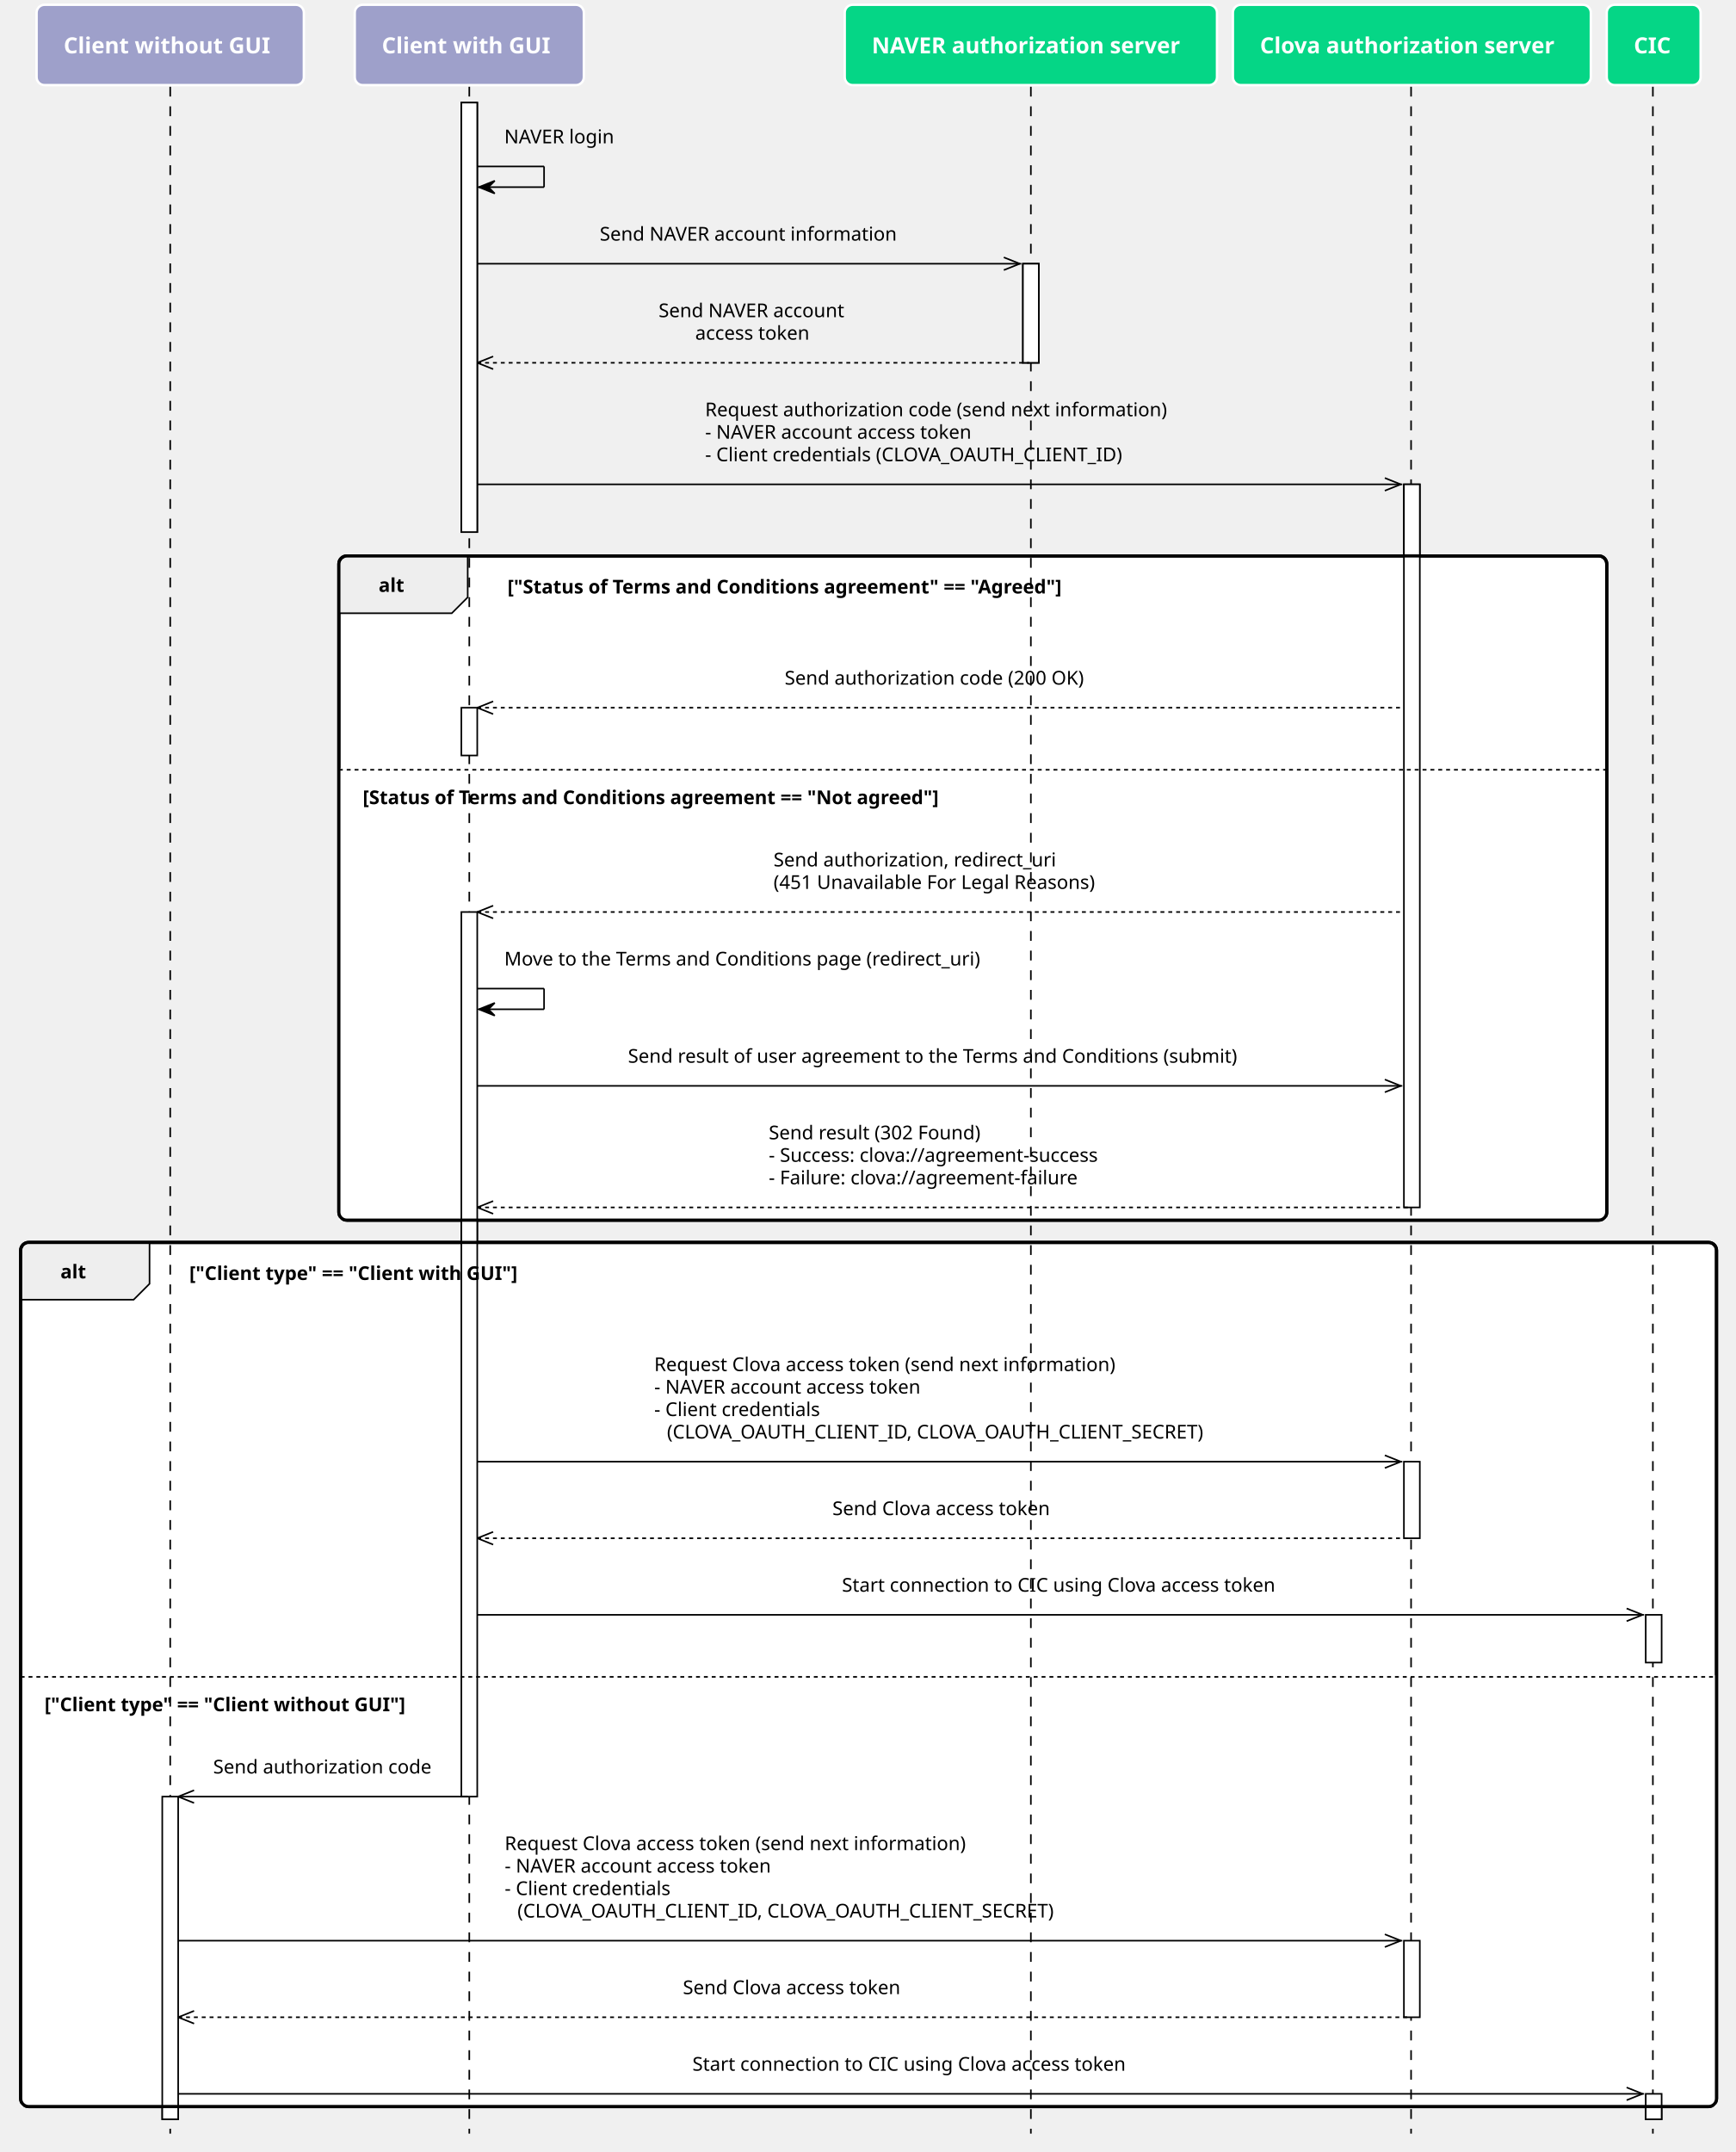
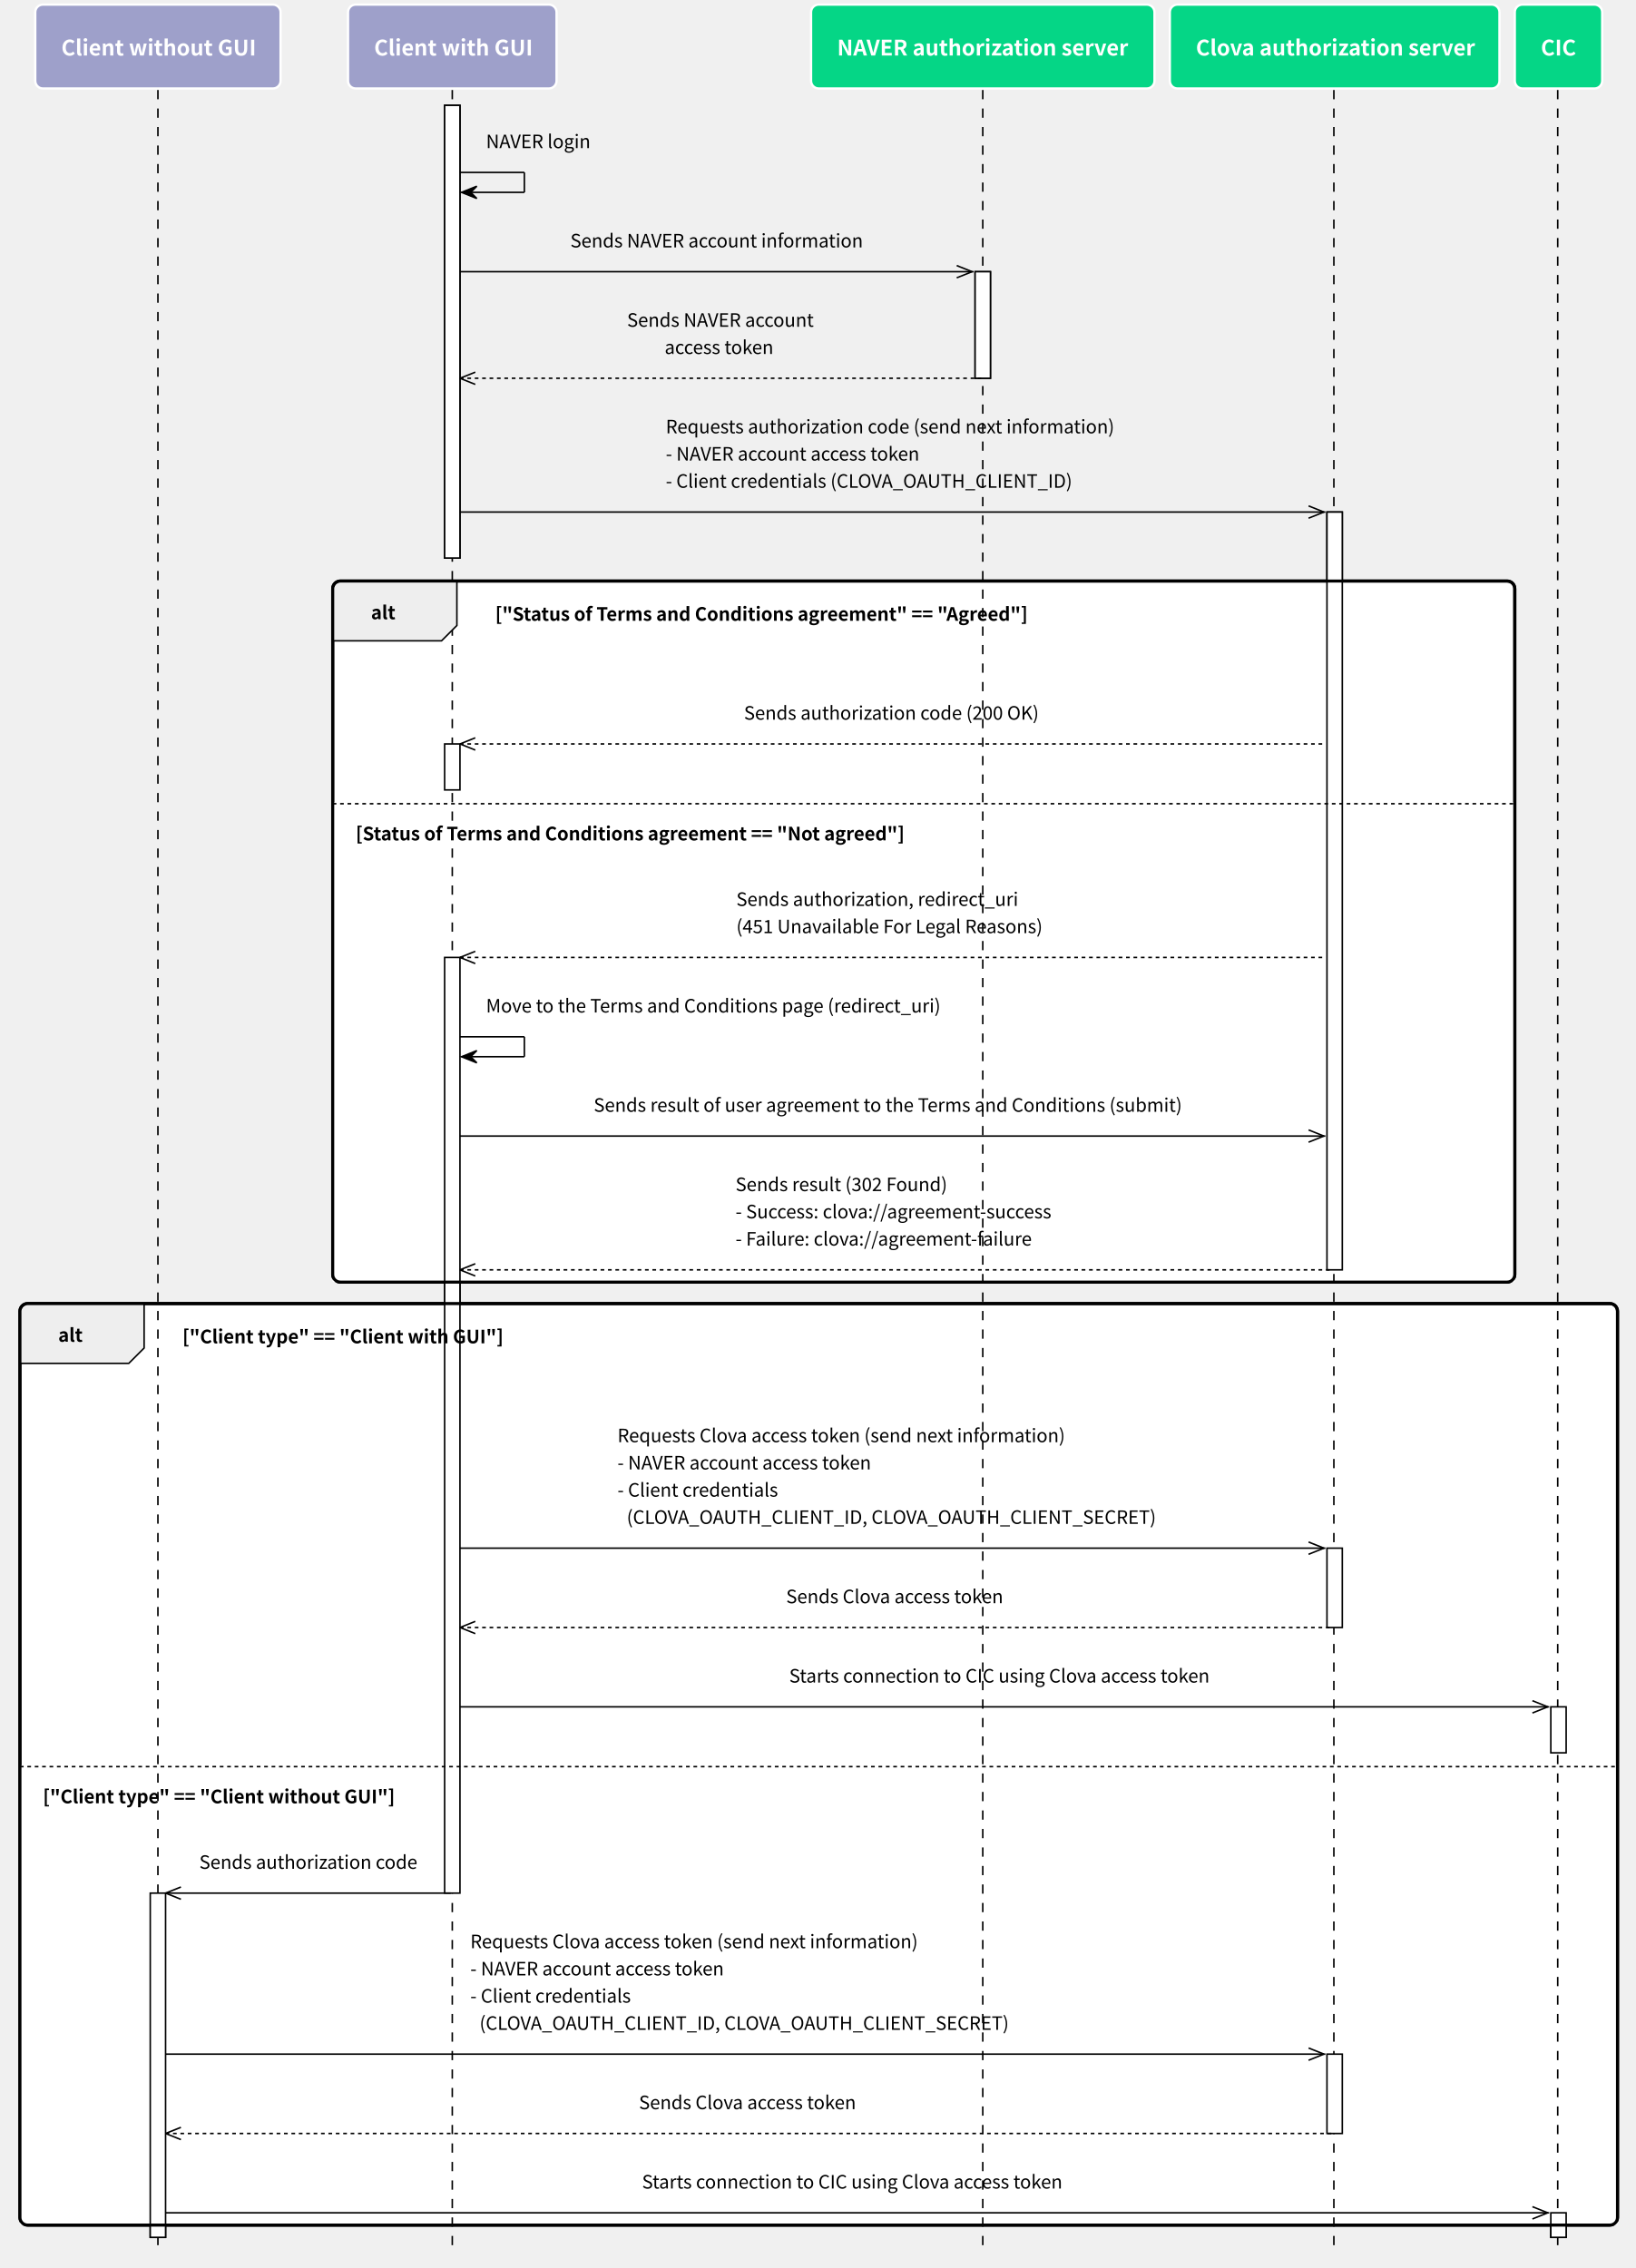
- <svg xmlns="http://www.w3.org/2000/svg" contentScriptType="application/ecmascript" contentStyleType="text/css" height="1096.354px" preserveAspectRatio="none" style="width:884px;height:1096px;" version="1.1" viewBox="0 0 884 1096" width="884.052px" zoomAndPan="magnify">
+ <svg xmlns="http://www.w3.org/2000/svg" contentScriptType="application/ecmascript" contentStyleType="text/css" height="1226.365px" preserveAspectRatio="none" style="width:884px;height:1226px;" version="1.1" viewBox="0 0 884 1226" width="884.143px" zoomAndPan="magnify">
  <defs />
  <g>
-     <rect fill="#FFFFFF" height="164.329" style="stroke: #000000; stroke-width: 0.81;" width="8.103" x="82.652" y="915.011" />
-     <rect fill="#FFFFFF" height="218.728" style="stroke: #000000; stroke-width: 0.81;" width="8.103" x="234.991" y="52.256" />
-     <rect fill="#FFFFFF" height="24.309" style="stroke: #000000; stroke-width: 0.81;" width="8.103" x="234.991" y="360.441" />
-     <rect fill="#FFFFFF" height="450.528" style="stroke: #000000; stroke-width: 0.81;" width="8.103" x="234.991" y="464.483" />
-     <rect fill="#FFFFFF" height="50.455" style="stroke: #000000; stroke-width: 0.81;" width="8.103" x="521.031" y="134.313" />
-     <rect fill="#FFFFFF" height="368.256" style="stroke: #000000; stroke-width: 0.81;" width="8.103" x="715.101" y="246.674" />
-     <rect fill="#FFFFFF" height="39.003" style="stroke: #000000; stroke-width: 0.81;" width="8.103" x="715.101" y="744.415" />
-     <rect fill="#FFFFFF" height="39.003" style="stroke: #000000; stroke-width: 0.81;" width="8.103" x="715.101" y="988.37" />
-     <rect fill="#FFFFFF" height="24.309" style="stroke: #000000; stroke-width: 0.81;" width="8.103" x="838.269" y="822.42" />
-     <rect fill="#FFFFFF" height="12.965" style="stroke: #000000; stroke-width: 0.81;" width="8.103" x="838.269" y="1066.375" />
-     <rect fill="#FFFFFF" height="338.274" rx="4.052" ry="4.052" style="stroke: #000000; stroke-width: 1.621;" width="645.819" x="172.597" y="283.138" />
-     <rect fill="#FFFFFF" height="230.18" style="stroke: none; stroke-width: 0.81;" width="645.819" x="172.597" y="391.232" />
-     <rect fill="#FFFFFF" height="440.101" rx="4.052" ry="4.052" style="stroke: #000000; stroke-width: 1.621;" width="863.794" x="10.534" y="632.756" />
-     <rect fill="#FFFFFF" height="219.645" style="stroke: none; stroke-width: 0.81;" width="863.794" x="10.534" y="853.212" />
-     <line style="stroke: #000000; stroke-width: 0.81; stroke-dasharray: 5.0,5.0;" x1="86.704" x2="86.704" y1="44.153" y2="1086.633" />
-     <line style="stroke: #000000; stroke-width: 0.81; stroke-dasharray: 5.0,5.0;" x1="239.042" x2="239.042" y1="44.153" y2="1086.633" />
-     <line style="stroke: #000000; stroke-width: 0.81; stroke-dasharray: 5.0,5.0;" x1="525.083" x2="525.083" y1="44.153" y2="1086.633" />
-     <line style="stroke: #000000; stroke-width: 0.81; stroke-dasharray: 5.0,5.0;" x1="718.748" x2="718.748" y1="44.153" y2="1086.633" />
-     <line style="stroke: #000000; stroke-width: 0.81; stroke-dasharray: 5.0,5.0;" x1="841.915" x2="841.915" y1="44.153" y2="1086.633" />
-     <rect fill="#9EA0CA" height="40.911" rx="4.052" ry="4.052" style="stroke: #FFFFFF; stroke-width: 1.215;" width="136.133" x="18.637" y="2.431" />
-     <text fill="#FFFFFF" font-family="sans-serif" font-size="11.344" font-weight="bold" lengthAdjust="spacingAndGlyphs" textLength="108.582" x="32.413" y="27.174">Client without GUI</text>
-     <rect fill="#9EA0CA" height="40.911" rx="4.052" ry="4.052" style="stroke: #FFFFFF; stroke-width: 1.215;" width="116.685" x="180.7" y="2.431" />
-     <text fill="#FFFFFF" font-family="sans-serif" font-size="11.344" font-weight="bold" lengthAdjust="spacingAndGlyphs" textLength="89.134" x="194.475" y="27.174">Client with GUI</text>
-     <rect fill="#05D686" height="40.911" rx="4.052" ry="4.052" style="stroke: #FFFFFF; stroke-width: 1.215;" width="189.613" x="430.276" y="2.431" />
-     <text fill="#FFFFFF" font-family="sans-serif" font-size="11.344" font-weight="bold" lengthAdjust="spacingAndGlyphs" textLength="162.063" x="444.052" y="27.174">NAVER authorization server</text>
-     <rect fill="#05D686" height="40.911" rx="4.052" ry="4.052" style="stroke: #FFFFFF; stroke-width: 1.215;" width="182.32" x="627.993" y="2.431" />
-     <text fill="#FFFFFF" font-family="sans-serif" font-size="11.344" font-weight="bold" lengthAdjust="spacingAndGlyphs" textLength="154.77" x="641.768" y="27.174">Clova authorization server</text>
-     <rect fill="#05D686" height="40.911" rx="4.052" ry="4.052" style="stroke: #FFFFFF; stroke-width: 1.215;" width="47.809" x="818.416" y="2.431" />
-     <text fill="#FFFFFF" font-family="sans-serif" font-size="11.344" font-weight="bold" lengthAdjust="spacingAndGlyphs" textLength="20.258" x="832.192" y="27.174">CIC</text>
-     <rect fill="#FFFFFF" height="164.329" style="stroke: #000000; stroke-width: 0.81;" width="8.103" x="82.652" y="915.011" />
-     <rect fill="#FFFFFF" height="218.728" style="stroke: #000000; stroke-width: 0.81;" width="8.103" x="234.991" y="52.256" />
-     <rect fill="#FFFFFF" height="24.309" style="stroke: #000000; stroke-width: 0.81;" width="8.103" x="234.991" y="360.441" />
-     <rect fill="#FFFFFF" height="450.528" style="stroke: #000000; stroke-width: 0.81;" width="8.103" x="234.991" y="464.483" />
-     <rect fill="#FFFFFF" height="50.455" style="stroke: #000000; stroke-width: 0.81;" width="8.103" x="521.031" y="134.313" />
-     <rect fill="#FFFFFF" height="368.256" style="stroke: #000000; stroke-width: 0.81;" width="8.103" x="715.101" y="246.674" />
-     <rect fill="#FFFFFF" height="39.003" style="stroke: #000000; stroke-width: 0.81;" width="8.103" x="715.101" y="744.415" />
-     <rect fill="#FFFFFF" height="39.003" style="stroke: #000000; stroke-width: 0.81;" width="8.103" x="715.101" y="988.37" />
-     <rect fill="#FFFFFF" height="24.309" style="stroke: #000000; stroke-width: 0.81;" width="8.103" x="838.269" y="822.42" />
-     <rect fill="#FFFFFF" height="12.965" style="stroke: #000000; stroke-width: 0.81;" width="8.103" x="838.269" y="1066.375" />
-     <line style="stroke: #000000; stroke-width: 0.81;" x1="243.094" x2="277.127" y1="84.776" y2="84.776" />
-     <line style="stroke: #000000; stroke-width: 0.81;" x1="277.127" x2="277.127" y1="84.776" y2="95.31" />
-     <line style="stroke: #000000; stroke-width: 0.81;" x1="243.904" x2="277.127" y1="95.31" y2="95.31" />
-     <polygon fill="#000000" points="252.007,92.069,243.904,95.31,252.007,98.551,248.766,95.31" style="stroke: #000000; stroke-width: 0.81;" />
-     <text fill="#000000" font-family="sans-serif" font-size="9.724" lengthAdjust="spacingAndGlyphs" textLength="57.532" x="256.869" y="73.001">NAVER login</text>
-     <line style="stroke: #000000; stroke-width: 0.81;" x1="519.411" x2="511.308" y1="134.313" y2="131.071" />
-     <line style="stroke: #000000; stroke-width: 0.81;" x1="519.411" x2="511.308" y1="134.313" y2="137.554" />
-     <line style="stroke: #000000; stroke-width: 0.81;" x1="243.094" x2="520.221" y1="134.313" y2="134.313" />
-     <text fill="#000000" font-family="sans-serif" font-size="9.724" lengthAdjust="spacingAndGlyphs" textLength="153.149" x="305.488" y="122.538">Send NAVER account information</text>
-     <line style="stroke: #000000; stroke-width: 0.81;" x1="243.094" x2="251.197" y1="184.767" y2="181.526" />
-     <line style="stroke: #000000; stroke-width: 0.81;" x1="243.094" x2="251.197" y1="184.767" y2="188.008" />
-     <line style="stroke: #000000; stroke-width: 0.81; stroke-dasharray: 2.0,2.0;" x1="243.094" x2="524.273" y1="184.767" y2="184.767" />
-     <text fill="#000000" font-family="sans-serif" font-size="9.724" lengthAdjust="spacingAndGlyphs" textLength="97.238" x="335.47" y="161.54">Send NAVER account</text>
-     <text fill="#000000" font-family="sans-serif" font-size="9.724" lengthAdjust="spacingAndGlyphs" textLength="59.963" x="354.107" y="172.992">access token</text>
-     <line style="stroke: #000000; stroke-width: 0.81;" x1="713.481" x2="705.378" y1="246.674" y2="243.433" />
-     <line style="stroke: #000000; stroke-width: 0.81;" x1="713.481" x2="705.378" y1="246.674" y2="249.915" />
-     <line style="stroke: #000000; stroke-width: 0.81;" x1="243.094" x2="714.291" y1="246.674" y2="246.674" />
-     <text fill="#000000" font-family="sans-serif" font-size="9.724" lengthAdjust="spacingAndGlyphs" textLength="239.853" x="359.171" y="211.995">Request authorization code (send next information)</text>
-     <text fill="#000000" font-family="sans-serif" font-size="9.724" lengthAdjust="spacingAndGlyphs" textLength="143.425" x="359.171" y="223.447">- NAVER account access token</text>
-     <text fill="#000000" font-family="sans-serif" font-size="9.724" lengthAdjust="spacingAndGlyphs" textLength="222.026" x="359.171" y="234.899">- Client credentials (CLOVA_OAUTH_CLIENT_ID)</text>
-     <path d="M176.648,283.138 L238.232,283.138 L238.232,304.206 L230.129,312.309 L172.597,312.309 L172.597,287.19 " fill="#EEEEEE" style="stroke: #000000; stroke-width: 0.81;" />
-     <rect fill="none" height="338.274" rx="4.052" ry="4.052" style="stroke: #000000; stroke-width: 1.621;" width="645.819" x="172.597" y="283.138" />
-     <text fill="#000000" font-family="sans-serif" font-size="9.724" font-weight="bold" lengthAdjust="spacingAndGlyphs" textLength="12.965" x="192.855" y="301.452">alt</text>
-     <text fill="#000000" font-family="sans-serif" font-size="9.724" font-weight="bold" lengthAdjust="spacingAndGlyphs" textLength="299.005" x="258.49" y="302.263">["Status of Terms and Conditions agreement" == "Agreed"]</text>
-     <line style="stroke: #000000; stroke-width: 0.81;" x1="243.094" x2="251.197" y1="360.441" y2="357.199" />
-     <line style="stroke: #000000; stroke-width: 0.81;" x1="243.094" x2="251.197" y1="360.441" y2="363.682" />
-     <line style="stroke: #000000; stroke-width: 0.81; stroke-dasharray: 2.0,2.0;" x1="243.094" x2="714.291" y1="360.441" y2="360.441" />
-     <text fill="#000000" font-family="sans-serif" font-size="9.724" lengthAdjust="spacingAndGlyphs" textLength="158.821" x="399.687" y="348.666">Send authorization code (200 OK)</text>
-     <line style="stroke: #000000; stroke-width: 0.81; stroke-dasharray: 2.0,2.0;" x1="172.597" x2="818.416" y1="392.043" y2="392.043" />
-     <text fill="#000000" font-family="sans-serif" font-size="9.724" font-weight="bold" lengthAdjust="spacingAndGlyphs" textLength="310.35" x="184.751" y="409.547">[Status of Terms and Conditions agreement == "Not agreed"]</text>
-     <line style="stroke: #000000; stroke-width: 0.81;" x1="243.094" x2="251.197" y1="464.483" y2="461.242" />
-     <line style="stroke: #000000; stroke-width: 0.81;" x1="243.094" x2="251.197" y1="464.483" y2="467.725" />
-     <line style="stroke: #000000; stroke-width: 0.81; stroke-dasharray: 2.0,2.0;" x1="243.094" x2="714.291" y1="464.483" y2="464.483" />
-     <text fill="#000000" font-family="sans-serif" font-size="9.724" lengthAdjust="spacingAndGlyphs" textLength="146.667" x="394.015" y="441.257">Send authorization, redirect_uri</text>
-     <text fill="#000000" font-family="sans-serif" font-size="9.724" lengthAdjust="spacingAndGlyphs" textLength="170.166" x="394.015" y="452.709">(451 Unavailable For Legal Reasons)</text>
-     <line style="stroke: #000000; stroke-width: 0.81;" x1="243.094" x2="277.127" y1="503.486" y2="503.486" />
-     <line style="stroke: #000000; stroke-width: 0.81;" x1="277.127" x2="277.127" y1="503.486" y2="514.02" />
-     <line style="stroke: #000000; stroke-width: 0.81;" x1="243.904" x2="277.127" y1="514.02" y2="514.02" />
-     <polygon fill="#000000" points="252.007,510.779,243.904,514.02,252.007,517.261,248.766,514.02" style="stroke: #000000; stroke-width: 0.81;" />
-     <text fill="#000000" font-family="sans-serif" font-size="9.724" lengthAdjust="spacingAndGlyphs" textLength="250.387" x="256.869" y="491.711">Move to the Terms and Conditions page (redirect_uri)</text>
-     <line style="stroke: #000000; stroke-width: 0.81;" x1="713.481" x2="705.378" y1="553.023" y2="549.782" />
-     <line style="stroke: #000000; stroke-width: 0.81;" x1="713.481" x2="705.378" y1="553.023" y2="556.264" />
-     <line style="stroke: #000000; stroke-width: 0.81;" x1="243.094" x2="714.291" y1="553.023" y2="553.023" />
-     <text fill="#000000" font-family="sans-serif" font-size="9.724" lengthAdjust="spacingAndGlyphs" textLength="318.453" x="319.871" y="541.248">Send result of user agreement to the Terms and Conditions (submit)</text>
-     <line style="stroke: #000000; stroke-width: 0.81;" x1="243.094" x2="251.197" y1="614.929" y2="611.688" />
-     <line style="stroke: #000000; stroke-width: 0.81;" x1="243.094" x2="251.197" y1="614.929" y2="618.171" />
-     <line style="stroke: #000000; stroke-width: 0.81; stroke-dasharray: 2.0,2.0;" x1="243.094" x2="718.342" y1="614.929" y2="614.929" />
-     <text fill="#000000" font-family="sans-serif" font-size="9.724" lengthAdjust="spacingAndGlyphs" textLength="112.633" x="391.584" y="580.251">Send result (302 Found)</text>
-     <text fill="#000000" font-family="sans-serif" font-size="9.724" lengthAdjust="spacingAndGlyphs" textLength="179.079" x="391.584" y="591.703">- Success: clova://agreement-success</text>
-     <text fill="#000000" font-family="sans-serif" font-size="9.724" lengthAdjust="spacingAndGlyphs" textLength="167.735" x="391.584" y="603.155">- Failure: clova://agreement-failure</text>
-     <path d="M14.586,632.756 L76.169,632.756 L76.169,653.824 L68.066,661.928 L10.534,661.928 L10.534,636.808 " fill="#EEEEEE" style="stroke: #000000; stroke-width: 0.81;" />
-     <rect fill="none" height="440.101" rx="4.052" ry="4.052" style="stroke: #000000; stroke-width: 1.621;" width="863.794" x="10.534" y="632.756" />
-     <text fill="#000000" font-family="sans-serif" font-size="9.724" font-weight="bold" lengthAdjust="spacingAndGlyphs" textLength="12.965" x="30.792" y="651.071">alt</text>
-     <text fill="#000000" font-family="sans-serif" font-size="9.724" font-weight="bold" lengthAdjust="spacingAndGlyphs" textLength="176.648" x="96.427" y="651.881">["Client type" == "Client with GUI"]</text>
-     <line style="stroke: #000000; stroke-width: 0.81;" x1="713.481" x2="705.378" y1="744.415" y2="741.174" />
-     <line style="stroke: #000000; stroke-width: 0.81;" x1="713.481" x2="705.378" y1="744.415" y2="747.656" />
-     <line style="stroke: #000000; stroke-width: 0.81;" x1="243.094" x2="714.291" y1="744.415" y2="744.415" />
-     <text fill="#000000" font-family="sans-serif" font-size="9.724" lengthAdjust="spacingAndGlyphs" textLength="241.473" x="333.241" y="698.284">Request Clova access token (send next information)</text>
-     <text fill="#000000" font-family="sans-serif" font-size="9.724" lengthAdjust="spacingAndGlyphs" textLength="143.425" x="333.241" y="709.736">- NAVER account access token</text>
-     <text fill="#000000" font-family="sans-serif" font-size="9.724" lengthAdjust="spacingAndGlyphs" textLength="89.134" x="333.241" y="721.188">- Client credentials</text>
-     <text fill="#000000" font-family="sans-serif" font-size="9.724" lengthAdjust="spacingAndGlyphs" textLength="285.23" x="339.724" y="732.64">(CLOVA_OAUTH_CLIENT_ID, CLOVA_OAUTH_CLIENT_SECRET)</text>
-     <line style="stroke: #000000; stroke-width: 0.81;" x1="243.094" x2="251.197" y1="783.418" y2="780.176" />
-     <line style="stroke: #000000; stroke-width: 0.81;" x1="243.094" x2="251.197" y1="783.418" y2="786.659" />
-     <line style="stroke: #000000; stroke-width: 0.81; stroke-dasharray: 2.0,2.0;" x1="243.094" x2="718.342" y1="783.418" y2="783.418" />
-     <text fill="#000000" font-family="sans-serif" font-size="9.724" lengthAdjust="spacingAndGlyphs" textLength="114.254" x="423.996" y="771.643">Send Clova access token</text>
-     <line style="stroke: #000000; stroke-width: 0.81;" x1="836.648" x2="828.545" y1="822.42" y2="819.179" />
-     <line style="stroke: #000000; stroke-width: 0.81;" x1="836.648" x2="828.545" y1="822.42" y2="825.662" />
-     <line style="stroke: #000000; stroke-width: 0.81;" x1="243.094" x2="837.459" y1="822.42" y2="822.42" />
-     <text fill="#000000" font-family="sans-serif" font-size="9.724" lengthAdjust="spacingAndGlyphs" textLength="223.646" x="428.858" y="810.645">Start connection to CIC using Clova access token</text>
-     <line style="stroke: #000000; stroke-width: 0.81; stroke-dasharray: 2.0,2.0;" x1="10.534" x2="874.328" y1="854.023" y2="854.023" />
-     <text fill="#000000" font-family="sans-serif" font-size="9.724" font-weight="bold" lengthAdjust="spacingAndGlyphs" textLength="193.665" x="22.689" y="871.527">["Client type" == "Client without GUI"]</text>
-     <line style="stroke: #000000; stroke-width: 0.81;" x1="90.755" x2="98.858" y1="915.011" y2="911.77" />
-     <line style="stroke: #000000; stroke-width: 0.81;" x1="90.755" x2="98.858" y1="915.011" y2="918.253" />
-     <line style="stroke: #000000; stroke-width: 0.81;" x1="90.755" x2="238.232" y1="915.011" y2="915.011" />
-     <text fill="#000000" font-family="sans-serif" font-size="9.724" lengthAdjust="spacingAndGlyphs" textLength="112.633" x="108.582" y="903.236">Send authorization code</text>
-     <line style="stroke: #000000; stroke-width: 0.81;" x1="713.481" x2="705.378" y1="988.37" y2="985.129" />
-     <line style="stroke: #000000; stroke-width: 0.81;" x1="713.481" x2="705.378" y1="988.37" y2="991.611" />
-     <line style="stroke: #000000; stroke-width: 0.81;" x1="90.755" x2="714.291" y1="988.37" y2="988.37" />
-     <text fill="#000000" font-family="sans-serif" font-size="9.724" lengthAdjust="spacingAndGlyphs" textLength="241.473" x="257.072" y="942.239">Request Clova access token (send next information)</text>
-     <text fill="#000000" font-family="sans-serif" font-size="9.724" lengthAdjust="spacingAndGlyphs" textLength="143.425" x="257.072" y="953.691">- NAVER account access token</text>
-     <text fill="#000000" font-family="sans-serif" font-size="9.724" lengthAdjust="spacingAndGlyphs" textLength="89.134" x="257.072" y="965.143">- Client credentials</text>
-     <text fill="#000000" font-family="sans-serif" font-size="9.724" lengthAdjust="spacingAndGlyphs" textLength="285.23" x="263.554" y="976.595">(CLOVA_OAUTH_CLIENT_ID, CLOVA_OAUTH_CLIENT_SECRET)</text>
-     <line style="stroke: #000000; stroke-width: 0.81;" x1="90.755" x2="98.858" y1="1027.372" y2="1024.131" />
-     <line style="stroke: #000000; stroke-width: 0.81;" x1="90.755" x2="98.858" y1="1027.372" y2="1030.614" />
-     <line style="stroke: #000000; stroke-width: 0.81; stroke-dasharray: 2.0,2.0;" x1="90.755" x2="718.342" y1="1027.372" y2="1027.372" />
-     <text fill="#000000" font-family="sans-serif" font-size="9.724" lengthAdjust="spacingAndGlyphs" textLength="114.254" x="347.827" y="1015.598">Send Clova access token</text>
-     <line style="stroke: #000000; stroke-width: 0.81;" x1="836.648" x2="828.545" y1="1066.375" y2="1063.134" />
-     <line style="stroke: #000000; stroke-width: 0.81;" x1="836.648" x2="828.545" y1="1066.375" y2="1069.616" />
-     <line style="stroke: #000000; stroke-width: 0.81;" x1="90.755" x2="837.459" y1="1066.375" y2="1066.375" />
-     <text fill="#000000" font-family="sans-serif" font-size="9.724" lengthAdjust="spacingAndGlyphs" textLength="223.646" x="352.689" y="1054.6">Start connection to CIC using Clova access token</text>
+     <rect fill="#FFFFFF" height="186.076" style="stroke: #000000; stroke-width: 0.829;" width="8.286" x="81.205" y="1023.352" />
+     <rect fill="#FFFFFF" height="244.71" style="stroke: #000000; stroke-width: 0.829;" width="8.286" x="240.301" y="56.943" />
+     <rect fill="#FFFFFF" height="24.859" style="stroke: #000000; stroke-width: 0.829;" width="8.286" x="240.301" y="402.148" />
+     <rect fill="#FFFFFF" height="505.793" style="stroke: #000000; stroke-width: 0.829;" width="8.286" x="240.301" y="517.559" />
+     <rect fill="#FFFFFF" height="57.606" style="stroke: #000000; stroke-width: 0.829;" width="8.286" x="527.006" y="146.865" />
+     <rect fill="#FFFFFF" height="409.639" style="stroke: #000000; stroke-width: 0.829;" width="8.286" x="717.175" y="276.794" />
+     <rect fill="#FFFFFF" height="42.89" style="stroke: #000000; stroke-width: 0.829;" width="8.286" x="717.175" y="836.878" />
+     <rect fill="#FFFFFF" height="42.89" style="stroke: #000000; stroke-width: 0.829;" width="8.286" x="717.175" y="1110.391" />
+     <rect fill="#FFFFFF" height="24.859" style="stroke: #000000; stroke-width: 0.829;" width="8.286" x="838.154" y="922.658" />
+     <rect fill="#FFFFFF" height="13.258" style="stroke: #000000; stroke-width: 0.829;" width="8.286" x="838.154" y="1196.17" />
+     <rect fill="#FFFFFF" height="378.98" rx="4.143" ry="4.143" style="stroke: #000000; stroke-width: 1.657;" width="638.87" x="179.812" y="314.082" />
+     <rect fill="#FFFFFF" height="259.426" style="stroke: none; stroke-width: 0.829;" width="638.87" x="179.812" y="433.636" />
+     <rect fill="#FFFFFF" height="498.136" rx="4.143" ry="4.143" style="stroke: #000000; stroke-width: 1.657;" width="863.428" x="10.772" y="704.663" />
+     <rect fill="#FFFFFF" height="248.654" style="stroke: none; stroke-width: 0.829;" width="863.428" x="10.772" y="954.145" />
+     <line style="stroke: #000000; stroke-width: 0.829; stroke-dasharray: 5.0,5.0;" x1="85.348" x2="85.348" y1="48.657" y2="1216.886" />
+     <line style="stroke: #000000; stroke-width: 0.829; stroke-dasharray: 5.0,5.0;" x1="244.444" x2="244.444" y1="48.657" y2="1216.886" />
+     <line style="stroke: #000000; stroke-width: 0.829; stroke-dasharray: 5.0,5.0;" x1="531.149" x2="531.149" y1="48.657" y2="1216.886" />
+     <line style="stroke: #000000; stroke-width: 0.829; stroke-dasharray: 5.0,5.0;" x1="720.904" x2="720.904" y1="48.657" y2="1216.886" />
+     <line style="stroke: #000000; stroke-width: 0.829; stroke-dasharray: 5.0,5.0;" x1="841.883" x2="841.883" y1="48.657" y2="1216.886" />
+     <rect fill="#9EA0CA" height="45.342" rx="4.143" ry="4.143" style="stroke: #FFFFFF; stroke-width: 1.243;" width="132.58" x="19.058" y="2.486" />
+     <text fill="#FFFFFF" font-family="Noto Sans CJK KR" font-size="11.601" font-weight="bold" lengthAdjust="spacingAndGlyphs" textLength="104.407" x="33.145" y="30.029">Client without GUI</text>
+     <rect fill="#9EA0CA" height="45.342" rx="4.143" ry="4.143" style="stroke: #FFFFFF; stroke-width: 1.243;" width="112.693" x="188.098" y="2.486" />
+     <text fill="#FFFFFF" font-family="Noto Sans CJK KR" font-size="11.601" font-weight="bold" lengthAdjust="spacingAndGlyphs" textLength="84.52" x="202.185" y="30.029">Client with GUI</text>
+     <rect fill="#05D686" height="45.342" rx="4.143" ry="4.143" style="stroke: #FFFFFF; stroke-width: 1.243;" width="185.612" x="438.343" y="2.486" />
+     <text fill="#FFFFFF" font-family="Noto Sans CJK KR" font-size="11.601" font-weight="bold" lengthAdjust="spacingAndGlyphs" textLength="157.439" x="452.429" y="30.029">NAVER authorization server</text>
+     <rect fill="#05D686" height="45.342" rx="4.143" ry="4.143" style="stroke: #FFFFFF; stroke-width: 1.243;" width="178.154" x="632.241" y="2.486" />
+     <text fill="#FFFFFF" font-family="Noto Sans CJK KR" font-size="11.601" font-weight="bold" lengthAdjust="spacingAndGlyphs" textLength="149.981" x="646.328" y="30.029">Clova authorization server</text>
+     <rect fill="#05D686" height="45.342" rx="4.143" ry="4.143" style="stroke: #FFFFFF; stroke-width: 1.243;" width="47.232" x="818.682" y="2.486" />
+     <text fill="#FFFFFF" font-family="Noto Sans CJK KR" font-size="11.601" font-weight="bold" lengthAdjust="spacingAndGlyphs" textLength="19.058" x="832.768" y="30.029">CIC</text>
+     <rect fill="#FFFFFF" height="186.076" style="stroke: #000000; stroke-width: 0.829;" width="8.286" x="81.205" y="1023.352" />
+     <rect fill="#FFFFFF" height="244.71" style="stroke: #000000; stroke-width: 0.829;" width="8.286" x="240.301" y="56.943" />
+     <rect fill="#FFFFFF" height="24.859" style="stroke: #000000; stroke-width: 0.829;" width="8.286" x="240.301" y="402.148" />
+     <rect fill="#FFFFFF" height="505.793" style="stroke: #000000; stroke-width: 0.829;" width="8.286" x="240.301" y="517.559" />
+     <rect fill="#FFFFFF" height="57.606" style="stroke: #000000; stroke-width: 0.829;" width="8.286" x="527.006" y="146.865" />
+     <rect fill="#FFFFFF" height="409.639" style="stroke: #000000; stroke-width: 0.829;" width="8.286" x="717.175" y="276.794" />
+     <rect fill="#FFFFFF" height="42.89" style="stroke: #000000; stroke-width: 0.829;" width="8.286" x="717.175" y="836.878" />
+     <rect fill="#FFFFFF" height="42.89" style="stroke: #000000; stroke-width: 0.829;" width="8.286" x="717.175" y="1110.391" />
+     <rect fill="#FFFFFF" height="24.859" style="stroke: #000000; stroke-width: 0.829;" width="8.286" x="838.154" y="922.658" />
+     <rect fill="#FFFFFF" height="13.258" style="stroke: #000000; stroke-width: 0.829;" width="8.286" x="838.154" y="1196.17" />
+     <line style="stroke: #000000; stroke-width: 0.829;" x1="248.588" x2="283.39" y1="93.204" y2="93.204" />
+     <line style="stroke: #000000; stroke-width: 0.829;" x1="283.39" x2="283.39" y1="93.204" y2="103.976" />
+     <line style="stroke: #000000; stroke-width: 0.829;" x1="249.416" x2="283.39" y1="103.976" y2="103.976" />
+     <polygon fill="#000000" points="257.702,100.661,249.416,103.976,257.702,107.29,254.388,103.976" style="stroke: #000000; stroke-width: 0.829;" />
+     <text fill="#000000" font-family="Noto Sans CJK KR" font-size="9.944" lengthAdjust="spacingAndGlyphs" textLength="56.346" x="262.674" y="80.078">NAVER login</text>
+     <line style="stroke: #000000; stroke-width: 0.829;" x1="525.348" x2="517.062" y1="146.865" y2="143.551" />
+     <line style="stroke: #000000; stroke-width: 0.829;" x1="525.348" x2="517.062" y1="146.865" y2="150.18" />
+     <line style="stroke: #000000; stroke-width: 0.829;" x1="248.588" x2="526.177" y1="146.865" y2="146.865" />
+     <text fill="#000000" font-family="Noto Sans CJK KR" font-size="9.944" lengthAdjust="spacingAndGlyphs" textLength="159.096" x="308.249" y="133.74">Sends NAVER account information</text>
+     <line style="stroke: #000000; stroke-width: 0.829;" x1="248.588" x2="256.874" y1="204.472" y2="201.157" />
+     <line style="stroke: #000000; stroke-width: 0.829;" x1="248.588" x2="256.874" y1="204.472" y2="207.786" />
+     <line style="stroke: #000000; stroke-width: 0.829; stroke-dasharray: 2.0,2.0;" x1="248.588" x2="530.32" y1="204.472" y2="204.472" />
+     <text fill="#000000" font-family="Noto Sans CJK KR" font-size="9.944" lengthAdjust="spacingAndGlyphs" textLength="101.921" x="338.908" y="176.63">Sends NAVER account</text>
+     <text fill="#000000" font-family="Noto Sans CJK KR" font-size="9.944" lengthAdjust="spacingAndGlyphs" textLength="61.318" x="359.209" y="191.346">access token</text>
+     <line style="stroke: #000000; stroke-width: 0.829;" x1="715.518" x2="707.232" y1="276.794" y2="273.479" />
+     <line style="stroke: #000000; stroke-width: 0.829;" x1="715.518" x2="707.232" y1="276.794" y2="280.108" />
+     <line style="stroke: #000000; stroke-width: 0.829;" x1="248.588" x2="716.346" y1="276.794" y2="276.794" />
+     <text fill="#000000" font-family="Noto Sans CJK KR" font-size="9.944" lengthAdjust="spacingAndGlyphs" textLength="246.102" x="359.83" y="234.236">Requests authorization code (send next information)</text>
+     <text fill="#000000" font-family="Noto Sans CJK KR" font-size="9.944" lengthAdjust="spacingAndGlyphs" textLength="140.866" x="359.83" y="248.952">- NAVER account access token</text>
+     <text fill="#000000" font-family="Noto Sans CJK KR" font-size="9.944" lengthAdjust="spacingAndGlyphs" textLength="224.557" x="359.83" y="263.669">- Client credentials (CLOVA_OAUTH_CLIENT_ID)</text>
+     <path d="M183.955,314.082 L246.93,314.082 L246.93,338.112 L238.644,346.399 L179.812,346.399 L179.812,318.225 " fill="#EEEEEE" style="stroke: #000000; stroke-width: 0.829;" />
+     <rect fill="none" height="378.98" rx="4.143" ry="4.143" style="stroke: #000000; stroke-width: 1.657;" width="638.87" x="179.812" y="314.082" />
+     <text fill="#000000" font-family="Noto Sans CJK KR" font-size="9.944" font-weight="bold" lengthAdjust="spacingAndGlyphs" textLength="13.258" x="200.527" y="334.731">alt</text>
+     <text fill="#000000" font-family="Noto Sans CJK KR" font-size="9.944" font-weight="bold" lengthAdjust="spacingAndGlyphs" textLength="296.648" x="267.646" y="335.56">["Status of Terms and Conditions agreement" == "Agreed"]</text>
+     <line style="stroke: #000000; stroke-width: 0.829;" x1="248.588" x2="256.874" y1="402.148" y2="398.834" />
+     <line style="stroke: #000000; stroke-width: 0.829;" x1="248.588" x2="256.874" y1="402.148" y2="405.463" />
+     <line style="stroke: #000000; stroke-width: 0.829; stroke-dasharray: 2.0,2.0;" x1="248.588" x2="716.346" y1="402.148" y2="402.148" />
+     <text fill="#000000" font-family="Noto Sans CJK KR" font-size="9.944" lengthAdjust="spacingAndGlyphs" textLength="161.582" x="402.09" y="389.023">Sends authorization code (200 OK)</text>
+     <line style="stroke: #000000; stroke-width: 0.829; stroke-dasharray: 2.0,2.0;" x1="179.812" x2="818.682" y1="434.465" y2="434.465" />
+     <text fill="#000000" font-family="Noto Sans CJK KR" font-size="9.944" font-weight="bold" lengthAdjust="spacingAndGlyphs" textLength="304.934" x="192.241" y="454.286">[Status of Terms and Conditions agreement == "Not agreed"]</text>
+     <line style="stroke: #000000; stroke-width: 0.829;" x1="248.588" x2="256.874" y1="517.559" y2="514.245" />
+     <line style="stroke: #000000; stroke-width: 0.829;" x1="248.588" x2="256.874" y1="517.559" y2="520.874" />
+     <line style="stroke: #000000; stroke-width: 0.829; stroke-dasharray: 2.0,2.0;" x1="248.588" x2="716.346" y1="517.559" y2="517.559" />
+     <text fill="#000000" font-family="Noto Sans CJK KR" font-size="9.944" lengthAdjust="spacingAndGlyphs" textLength="154.124" x="397.947" y="489.717">Sends authorization, redirect_uri</text>
+     <text fill="#000000" font-family="Noto Sans CJK KR" font-size="9.944" lengthAdjust="spacingAndGlyphs" textLength="169.868" x="397.947" y="504.434">(451 Unavailable For Legal Reasons)</text>
+     <line style="stroke: #000000; stroke-width: 0.829;" x1="248.588" x2="283.39" y1="560.449" y2="560.449" />
+     <line style="stroke: #000000; stroke-width: 0.829;" x1="283.39" x2="283.39" y1="560.449" y2="571.221" />
+     <line style="stroke: #000000; stroke-width: 0.829;" x1="249.416" x2="283.39" y1="571.221" y2="571.221" />
+     <polygon fill="#000000" points="257.702,567.907,249.416,571.221,257.702,574.536,254.388,571.221" style="stroke: #000000; stroke-width: 0.829;" />
+     <text fill="#000000" font-family="Noto Sans CJK KR" font-size="9.944" lengthAdjust="spacingAndGlyphs" textLength="250.245" x="262.674" y="547.323">Move to the Terms and Conditions page (redirect_uri)</text>
+     <line style="stroke: #000000; stroke-width: 0.829;" x1="715.518" x2="707.232" y1="614.111" y2="610.796" />
+     <line style="stroke: #000000; stroke-width: 0.829;" x1="715.518" x2="707.232" y1="614.111" y2="617.425" />
+     <line style="stroke: #000000; stroke-width: 0.829;" x1="248.588" x2="716.346" y1="614.111" y2="614.111" />
+     <text fill="#000000" font-family="Noto Sans CJK KR" font-size="9.944" lengthAdjust="spacingAndGlyphs" textLength="323.993" x="320.885" y="600.985">Sends result of user agreement to the Terms and Conditions (submit)</text>
+     <line style="stroke: #000000; stroke-width: 0.829;" x1="248.588" x2="256.874" y1="686.433" y2="683.119" />
+     <line style="stroke: #000000; stroke-width: 0.829;" x1="248.588" x2="256.874" y1="686.433" y2="689.748" />
+     <line style="stroke: #000000; stroke-width: 0.829; stroke-dasharray: 2.0,2.0;" x1="248.588" x2="720.49" y1="686.433" y2="686.433" />
+     <text fill="#000000" font-family="Noto Sans CJK KR" font-size="9.944" lengthAdjust="spacingAndGlyphs" textLength="116.007" x="397.533" y="643.875">Sends result (302 Found)</text>
+     <text fill="#000000" font-family="Noto Sans CJK KR" font-size="9.944" lengthAdjust="spacingAndGlyphs" textLength="174.84" x="397.533" y="658.591">- Success: clova://agreement-success</text>
+     <text fill="#000000" font-family="Noto Sans CJK KR" font-size="9.944" lengthAdjust="spacingAndGlyphs" textLength="163.239" x="397.533" y="673.308">- Failure: clova://agreement-failure</text>
+     <path d="M14.915,704.663 L77.891,704.663 L77.891,728.693 L69.605,736.979 L10.772,736.979 L10.772,708.806 " fill="#EEEEEE" style="stroke: #000000; stroke-width: 0.829;" />
+     <rect fill="none" height="498.136" rx="4.143" ry="4.143" style="stroke: #000000; stroke-width: 1.657;" width="863.428" x="10.772" y="704.663" />
+     <text fill="#000000" font-family="Noto Sans CJK KR" font-size="9.944" font-weight="bold" lengthAdjust="spacingAndGlyphs" textLength="13.258" x="31.488" y="725.312">alt</text>
+     <text fill="#000000" font-family="Noto Sans CJK KR" font-size="9.944" font-weight="bold" lengthAdjust="spacingAndGlyphs" textLength="178.154" x="98.606" y="726.141">["Client type" == "Client with GUI"]</text>
+     <line style="stroke: #000000; stroke-width: 0.829;" x1="715.518" x2="707.232" y1="836.878" y2="833.564" />
+     <line style="stroke: #000000; stroke-width: 0.829;" x1="715.518" x2="707.232" y1="836.878" y2="840.193" />
+     <line style="stroke: #000000; stroke-width: 0.829;" x1="248.588" x2="716.346" y1="836.878" y2="836.878" />
+     <text fill="#000000" font-family="Noto Sans CJK KR" font-size="9.944" lengthAdjust="spacingAndGlyphs" textLength="247.759" x="333.729" y="779.604">Requests Clova access token (send next information)</text>
+     <text fill="#000000" font-family="Noto Sans CJK KR" font-size="9.944" lengthAdjust="spacingAndGlyphs" textLength="140.866" x="333.729" y="794.32">- NAVER account access token</text>
+     <text fill="#000000" font-family="Noto Sans CJK KR" font-size="9.944" lengthAdjust="spacingAndGlyphs" textLength="87.834" x="333.729" y="809.037">- Client credentials</text>
+     <text fill="#000000" font-family="Noto Sans CJK KR" font-size="9.944" lengthAdjust="spacingAndGlyphs" textLength="293.333" x="338.701" y="823.753">(CLOVA_OAUTH_CLIENT_ID, CLOVA_OAUTH_CLIENT_SECRET)</text>
+     <line style="stroke: #000000; stroke-width: 0.829;" x1="248.588" x2="256.874" y1="879.768" y2="876.453" />
+     <line style="stroke: #000000; stroke-width: 0.829;" x1="248.588" x2="256.874" y1="879.768" y2="883.082" />
+     <line style="stroke: #000000; stroke-width: 0.829; stroke-dasharray: 2.0,2.0;" x1="248.588" x2="720.49" y1="879.768" y2="879.768" />
+     <text fill="#000000" font-family="Noto Sans CJK KR" font-size="9.944" lengthAdjust="spacingAndGlyphs" textLength="120.151" x="424.878" y="866.643">Sends Clova access token</text>
+     <line style="stroke: #000000; stroke-width: 0.829;" x1="836.497" x2="828.211" y1="922.658" y2="919.343" />
+     <line style="stroke: #000000; stroke-width: 0.829;" x1="836.497" x2="828.211" y1="922.658" y2="925.972" />
+     <line style="stroke: #000000; stroke-width: 0.829;" x1="248.588" x2="837.326" y1="922.658" y2="922.658" />
+     <text fill="#000000" font-family="Noto Sans CJK KR" font-size="9.944" lengthAdjust="spacingAndGlyphs" textLength="233.672" x="426.535" y="909.532">Starts connection to CIC using Clova access token</text>
+     <line style="stroke: #000000; stroke-width: 0.829; stroke-dasharray: 2.0,2.0;" x1="10.772" x2="874.2" y1="954.974" y2="954.974" />
+     <text fill="#000000" font-family="Noto Sans CJK KR" font-size="9.944" font-weight="bold" lengthAdjust="spacingAndGlyphs" textLength="195.556" x="23.201" y="974.795">["Client type" == "Client without GUI"]</text>
+     <line style="stroke: #000000; stroke-width: 0.829;" x1="89.492" x2="97.778" y1="1023.352" y2="1020.038" />
+     <line style="stroke: #000000; stroke-width: 0.829;" x1="89.492" x2="97.778" y1="1023.352" y2="1026.667" />
+     <line style="stroke: #000000; stroke-width: 0.829;" x1="89.492" x2="243.616" y1="1023.352" y2="1023.352" />
+     <text fill="#000000" font-family="Noto Sans CJK KR" font-size="9.944" lengthAdjust="spacingAndGlyphs" textLength="118.493" x="107.721" y="1010.227">Sends authorization code</text>
+     <line style="stroke: #000000; stroke-width: 0.829;" x1="715.518" x2="707.232" y1="1110.391" y2="1107.076" />
+     <line style="stroke: #000000; stroke-width: 0.829;" x1="715.518" x2="707.232" y1="1110.391" y2="1113.706" />
+     <line style="stroke: #000000; stroke-width: 0.829;" x1="89.492" x2="716.346" y1="1110.391" y2="1110.391" />
+     <text fill="#000000" font-family="Noto Sans CJK KR" font-size="9.944" lengthAdjust="spacingAndGlyphs" textLength="247.759" x="254.181" y="1053.116">Requests Clova access token (send next information)</text>
+     <text fill="#000000" font-family="Noto Sans CJK KR" font-size="9.944" lengthAdjust="spacingAndGlyphs" textLength="140.866" x="254.181" y="1067.833">- NAVER account access token</text>
+     <text fill="#000000" font-family="Noto Sans CJK KR" font-size="9.944" lengthAdjust="spacingAndGlyphs" textLength="87.834" x="254.181" y="1082.549">- Client credentials</text>
+     <text fill="#000000" font-family="Noto Sans CJK KR" font-size="9.944" lengthAdjust="spacingAndGlyphs" textLength="293.333" x="259.152" y="1097.265">(CLOVA_OAUTH_CLIENT_ID, CLOVA_OAUTH_CLIENT_SECRET)</text>
+     <line style="stroke: #000000; stroke-width: 0.829;" x1="89.492" x2="97.778" y1="1153.281" y2="1149.966" />
+     <line style="stroke: #000000; stroke-width: 0.829;" x1="89.492" x2="97.778" y1="1153.281" y2="1156.595" />
+     <line style="stroke: #000000; stroke-width: 0.829; stroke-dasharray: 2.0,2.0;" x1="89.492" x2="720.49" y1="1153.281" y2="1153.281" />
+     <text fill="#000000" font-family="Noto Sans CJK KR" font-size="9.944" lengthAdjust="spacingAndGlyphs" textLength="120.151" x="345.33" y="1140.155">Sends Clova access token</text>
+     <line style="stroke: #000000; stroke-width: 0.829;" x1="836.497" x2="828.211" y1="1196.17" y2="1192.856" />
+     <line style="stroke: #000000; stroke-width: 0.829;" x1="836.497" x2="828.211" y1="1196.17" y2="1199.485" />
+     <line style="stroke: #000000; stroke-width: 0.829;" x1="89.492" x2="837.326" y1="1196.17" y2="1196.17" />
+     <text fill="#000000" font-family="Noto Sans CJK KR" font-size="9.944" lengthAdjust="spacingAndGlyphs" textLength="233.672" x="346.987" y="1183.045">Starts connection to CIC using Clova access token</text>
  </g>
</svg>
